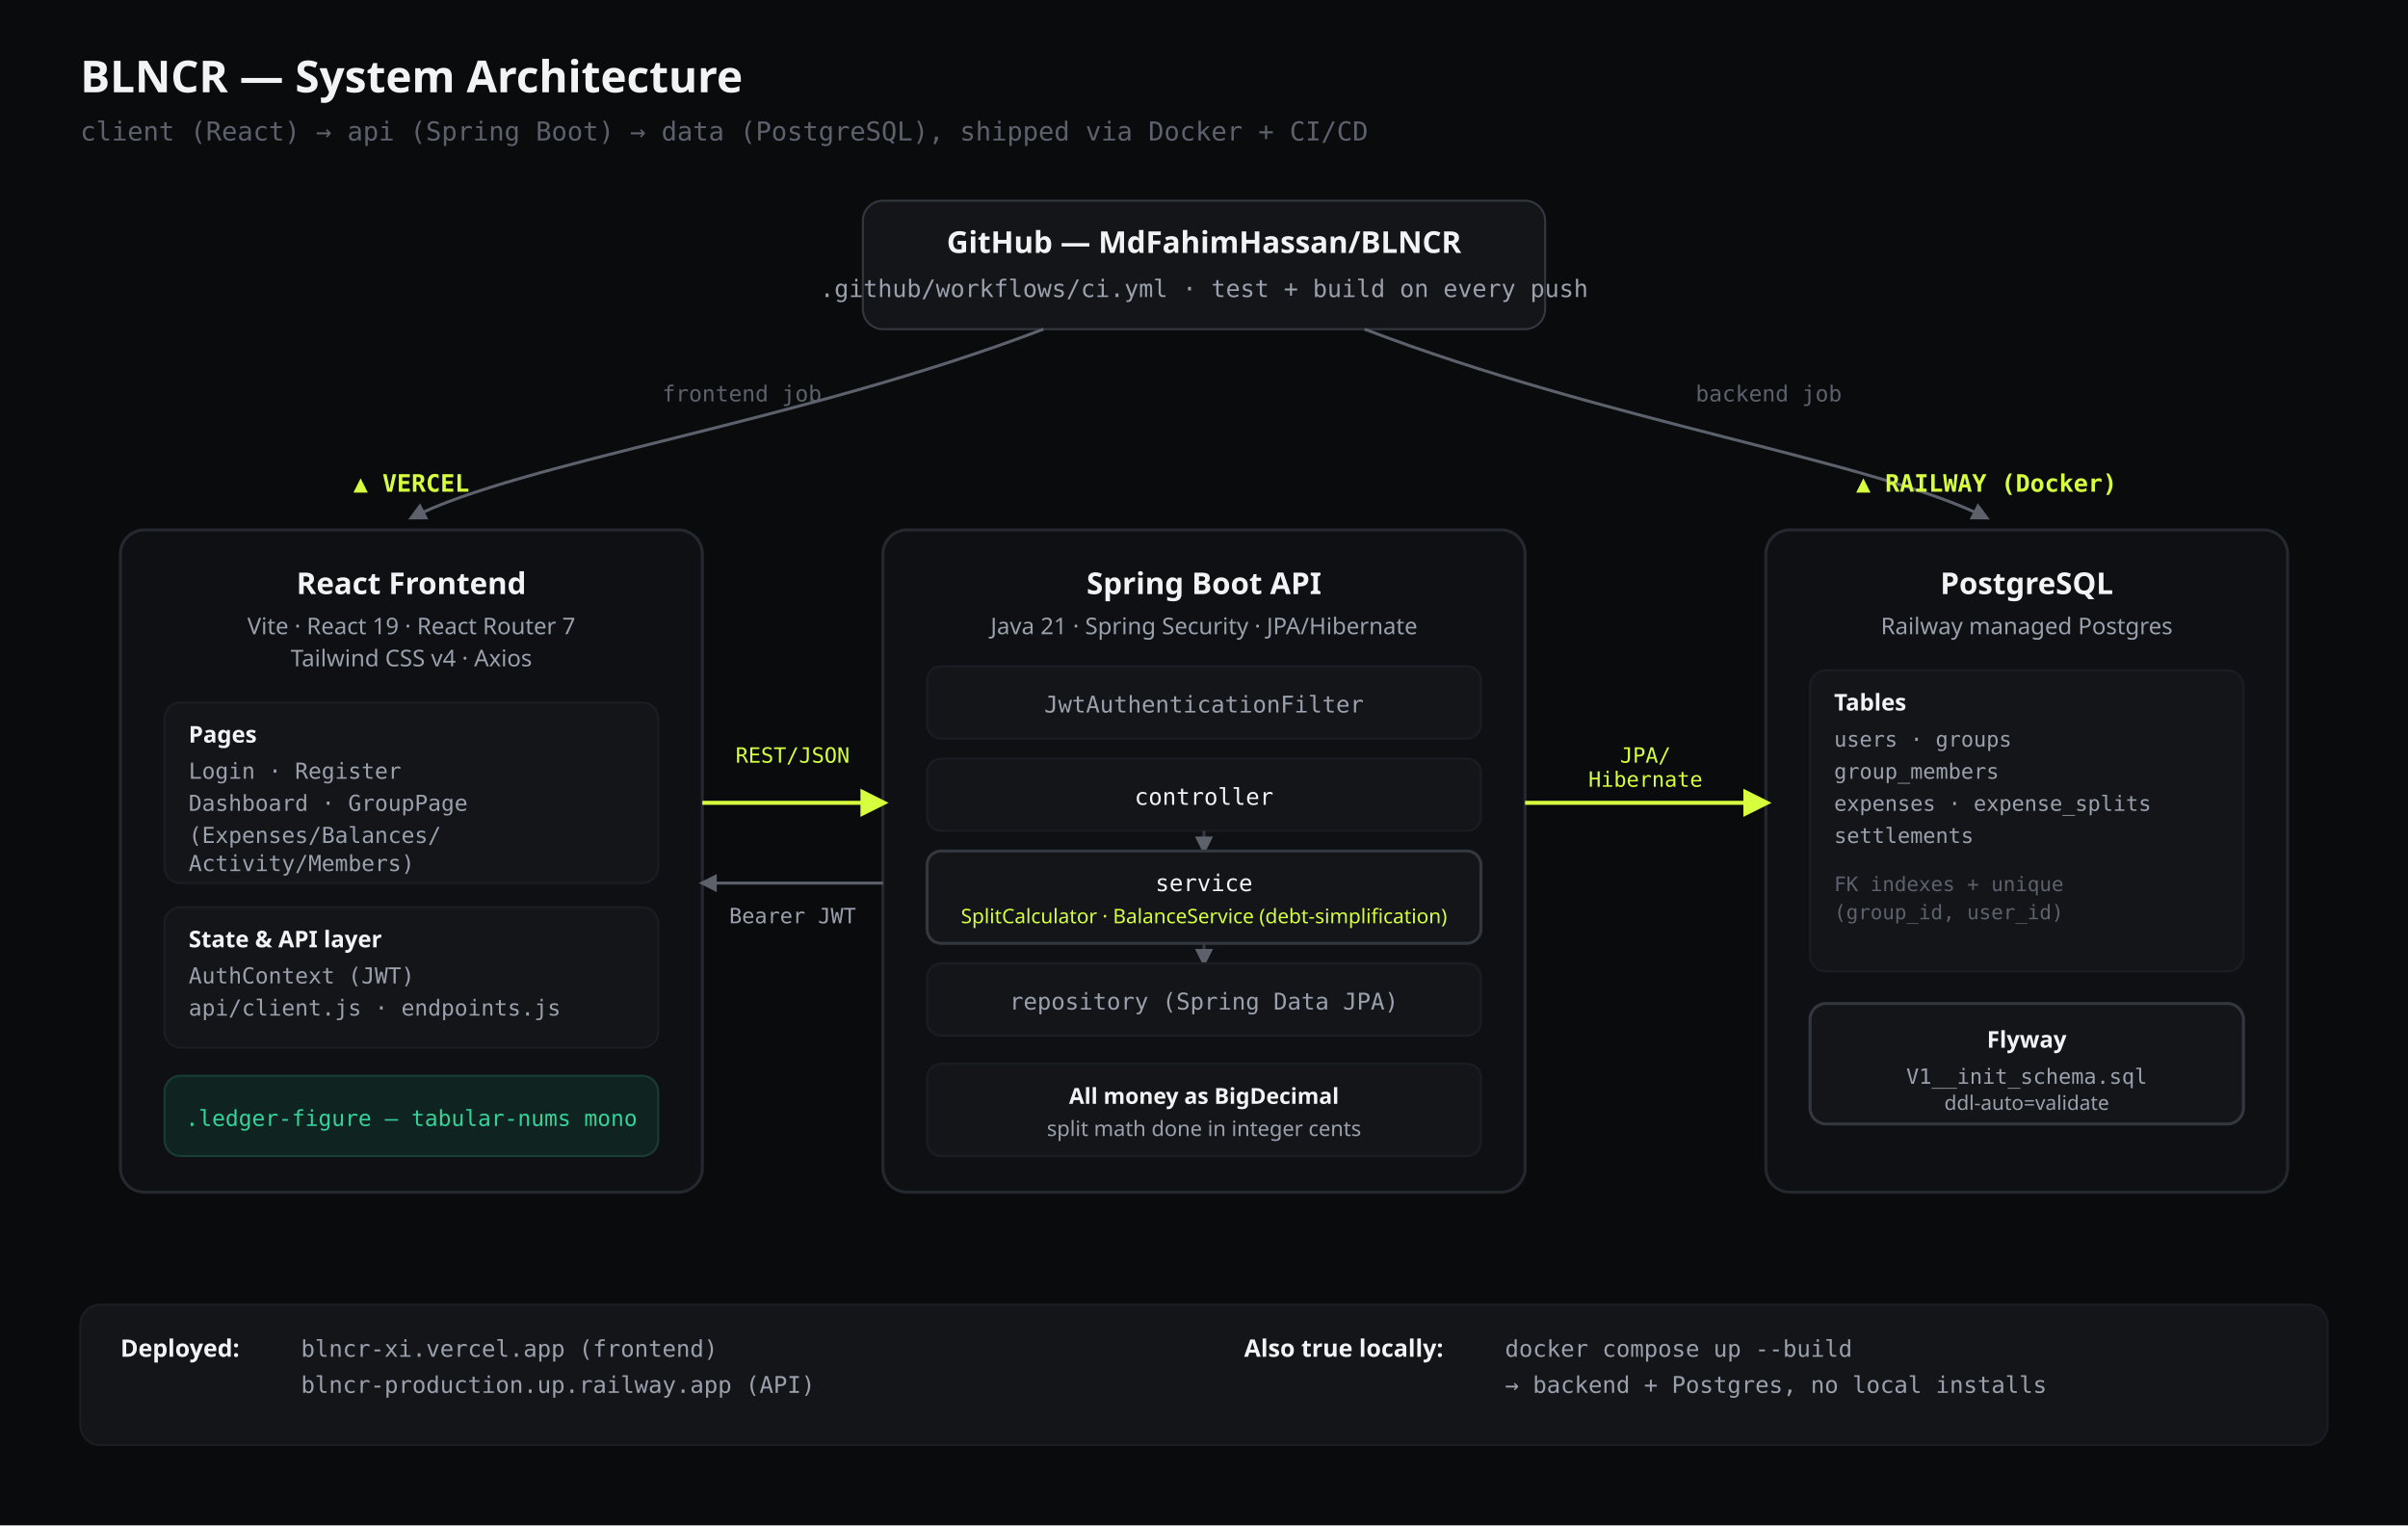
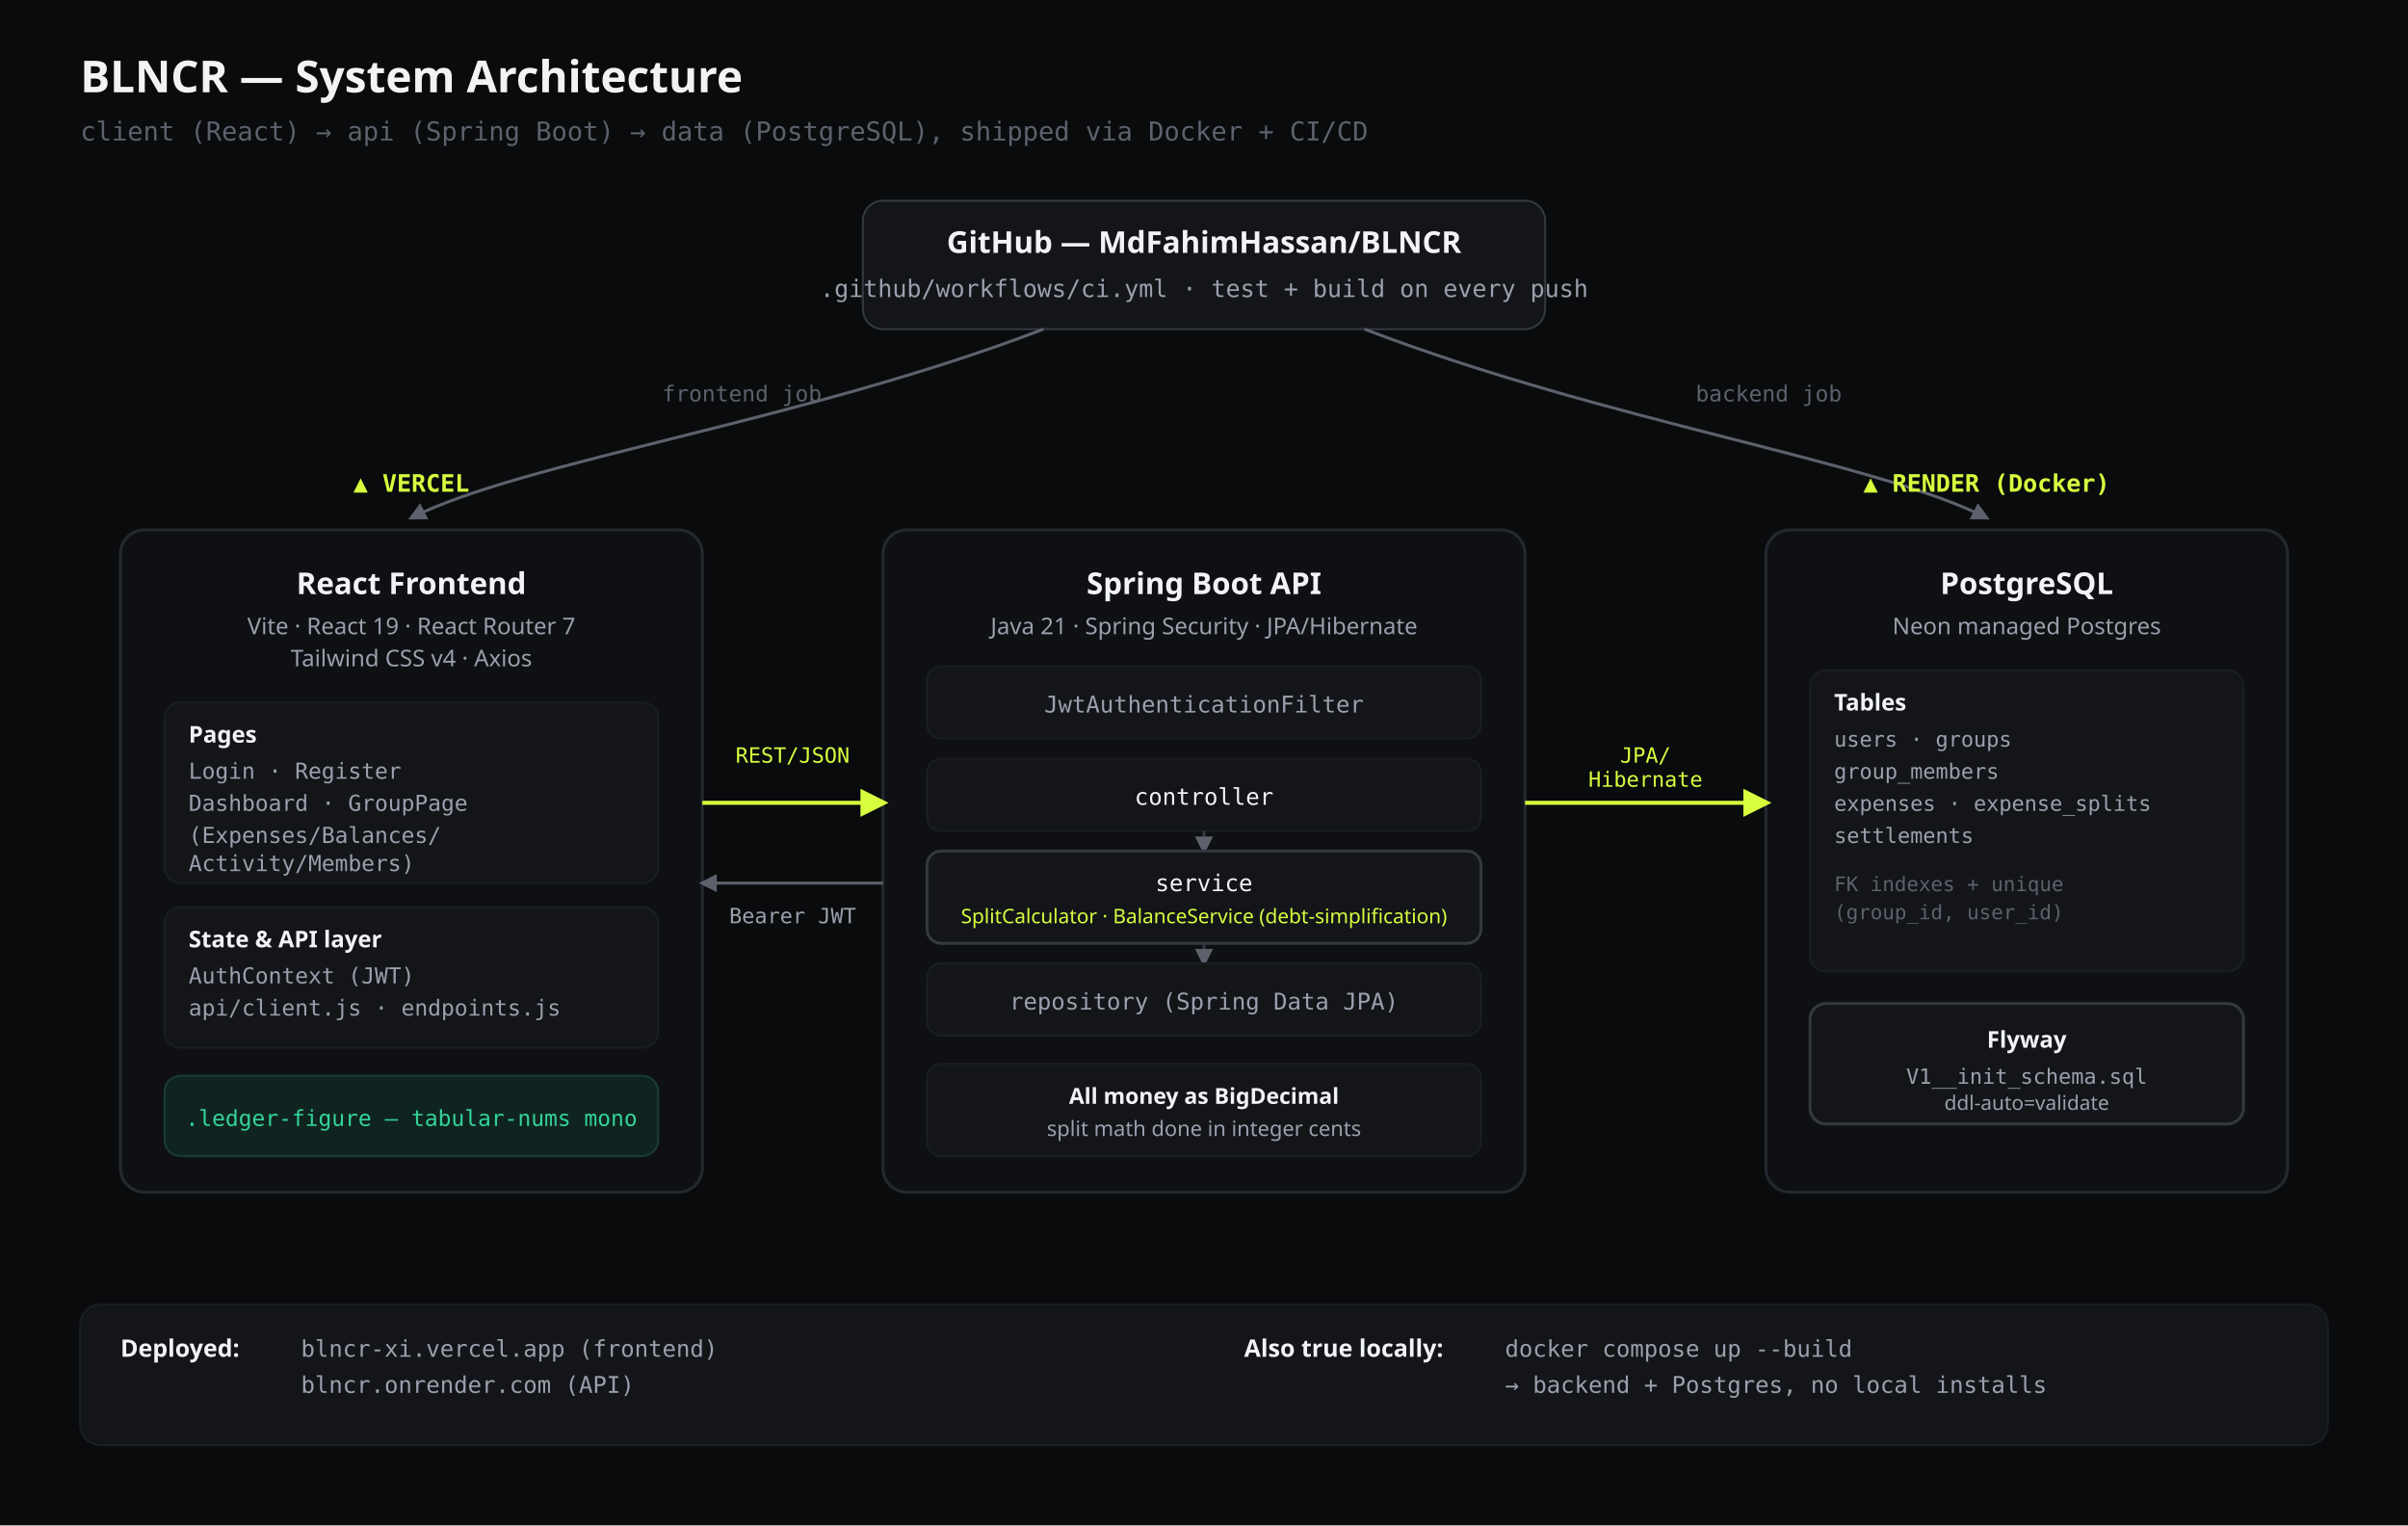
<svg xmlns="http://www.w3.org/2000/svg" viewBox="0 0 1200 760" font-family="'Geist Sans', ui-sans-serif, system-ui, sans-serif">
  <defs>
    <marker id="arrow" viewBox="0 0 10 10" refX="8" refY="5" markerWidth="7" markerHeight="7" orient="auto-start-reverse">
      <path d="M0,0 L10,5 L0,10 z" fill="#d7ff3e" />
    </marker>
    <marker id="arrowSoft" viewBox="0 0 10 10" refX="8" refY="5" markerWidth="6" markerHeight="6" orient="auto-start-reverse">
      <path d="M0,0 L10,5 L0,10 z" fill="#5c616c" />
    </marker>
  </defs>
  <rect x="0" y="0" width="1200" height="760" fill="#0a0b0d" />
  <text x="40" y="46" fill="#f2f3f5" font-size="22" font-weight="700">BLNCR — System Architecture</text>
  <text x="40" y="70" fill="#5c616c" font-size="13" font-family="'Geist Mono', ui-monospace, monospace">client (React) → api (Spring Boot) → data (PostgreSQL), shipped via Docker + CI/CD</text>
  <rect x="430" y="100" width="340" height="64" rx="10" fill="#131519" stroke="#33383f" />
  <text x="600" y="126" fill="#f2f3f5" font-size="15" font-weight="600" text-anchor="middle">GitHub — MdFahimHassan/BLNCR</text>
  <text x="600" y="148" fill="#9aa0ac" font-size="12" font-family="'Geist Mono', ui-monospace, monospace" text-anchor="middle">.github/workflows/ci.yml · test + build on every push</text>
  <path d="M520,164 C 400,210 260,230 205,258" fill="none" stroke="#5c616c" stroke-width="1.5" marker-end="url(#arrowSoft)" />
  <path d="M680,164 C 800,210 935,230 990,258" fill="none" stroke="#5c616c" stroke-width="1.5" marker-end="url(#arrowSoft)" />
  <text x="330" y="200" fill="#5c616c" font-size="11" font-family="'Geist Mono', ui-monospace, monospace">frontend job</text>
  <text x="845" y="200" fill="#5c616c" font-size="11" font-family="'Geist Mono', ui-monospace, monospace">backend job</text>
  <text x="205" y="245" fill="#d7ff3e" font-size="12" font-weight="600" text-anchor="middle" font-family="'Geist Mono', ui-monospace, monospace">▲ VERCEL</text>
-   <text x="990" y="245" fill="#d7ff3e" font-size="12" font-weight="600" text-anchor="middle" font-family="'Geist Mono', ui-monospace, monospace">▲ RAILWAY (Docker)</text>
+   <text x="990" y="245" fill="#d7ff3e" font-size="12" font-weight="600" text-anchor="middle" font-family="'Geist Mono', ui-monospace, monospace">▲ RENDER (Docker)</text>
  <rect x="60" y="264" width="290" height="330" rx="12" fill="#0e1013" stroke="#24282f" stroke-width="1.5" />
  <text x="205" y="296" fill="#f2f3f5" font-size="15" font-weight="700" text-anchor="middle">React Frontend</text>
  <text x="205" y="316" fill="#9aa0ac" font-size="11.5" text-anchor="middle">Vite · React 19 · React Router 7</text>
  <text x="205" y="332" fill="#9aa0ac" font-size="11.5" text-anchor="middle">Tailwind CSS v4 · Axios</text>
  <rect x="82" y="350" width="246" height="90" rx="8" fill="#131519" stroke="#1a1d23" />
  <text x="94" y="370" fill="#f2f3f5" font-size="11.5" font-weight="600">Pages</text>
  <text x="94" y="388" fill="#9aa0ac" font-size="11" font-family="'Geist Mono', ui-monospace, monospace">Login · Register</text>
  <text x="94" y="404" fill="#9aa0ac" font-size="11" font-family="'Geist Mono', ui-monospace, monospace">Dashboard · GroupPage</text>
  <text x="94" y="420" fill="#9aa0ac" font-size="11" font-family="'Geist Mono', ui-monospace, monospace">  (Expenses/Balances/</text>
  <text x="94" y="434" fill="#9aa0ac" font-size="11" font-family="'Geist Mono', ui-monospace, monospace">   Activity/Members)</text>
  <rect x="82" y="452" width="246" height="70" rx="8" fill="#131519" stroke="#1a1d23" />
  <text x="94" y="472" fill="#f2f3f5" font-size="11.5" font-weight="600">State &amp; API layer</text>
  <text x="94" y="490" fill="#9aa0ac" font-size="11" font-family="'Geist Mono', ui-monospace, monospace">AuthContext (JWT)</text>
  <text x="94" y="506" fill="#9aa0ac" font-size="11" font-family="'Geist Mono', ui-monospace, monospace">api/client.js · endpoints.js</text>
  <rect x="82" y="536" width="246" height="40" rx="8" fill="#0f2420" stroke="#193c33" />
  <text x="205" y="561" fill="#34d399" font-size="11" font-family="'Geist Mono', ui-monospace, monospace" text-anchor="middle">.ledger-figure — tabular-nums mono</text>
  <rect x="440" y="264" width="320" height="330" rx="12" fill="#0e1013" stroke="#24282f" stroke-width="1.5" />
  <text x="600" y="296" fill="#f2f3f5" font-size="15" font-weight="700" text-anchor="middle">Spring Boot API</text>
  <text x="600" y="316" fill="#9aa0ac" font-size="11.5" text-anchor="middle">Java 21 · Spring Security · JPA/Hibernate</text>
  <rect x="462" y="332" width="276" height="36" rx="7" fill="#131519" stroke="#1a1d23" />
  <text x="600" y="355" fill="#9aa0ac" font-size="11.5" font-family="'Geist Mono', ui-monospace, monospace" text-anchor="middle">JwtAuthenticationFilter</text>
  <rect x="462" y="378" width="276" height="36" rx="7" fill="#131519" stroke="#1a1d23" />
  <text x="600" y="401" fill="#f2f3f5" font-size="11.5" font-family="'Geist Mono', ui-monospace, monospace" text-anchor="middle">controller</text>
  <path d="M600,414 L600,424" stroke="#33383f" stroke-width="1.5" marker-end="url(#arrowSoft)" />
  <rect x="462" y="424" width="276" height="46" rx="7" fill="#131519" stroke="#33383f" stroke-width="1.5" />
  <text x="600" y="444" fill="#f2f3f5" font-size="11.5" font-family="'Geist Mono', ui-monospace, monospace" text-anchor="middle">service</text>
  <text x="600" y="460" fill="#d7ff3e" font-size="10" text-anchor="middle">SplitCalculator · BalanceService (debt-simplification)</text>
  <path d="M600,470 L600,480" stroke="#33383f" stroke-width="1.5" marker-end="url(#arrowSoft)" />
  <rect x="462" y="480" width="276" height="36" rx="7" fill="#131519" stroke="#1a1d23" />
  <text x="600" y="503" fill="#9aa0ac" font-size="11.5" font-family="'Geist Mono', ui-monospace, monospace" text-anchor="middle">repository (Spring Data JPA)</text>
  <rect x="462" y="530" width="276" height="46" rx="7" fill="#131519" stroke="#1a1d23" />
  <text x="600" y="550" fill="#f2f3f5" font-size="11" font-weight="600" text-anchor="middle">All money as BigDecimal</text>
  <text x="600" y="566" fill="#9aa0ac" font-size="10.5" text-anchor="middle">split math done in integer cents</text>
  <rect x="880" y="264" width="260" height="330" rx="12" fill="#0e1013" stroke="#24282f" stroke-width="1.5" />
  <text x="1010" y="296" fill="#f2f3f5" font-size="15" font-weight="700" text-anchor="middle">PostgreSQL</text>
-   <text x="1010" y="316" fill="#9aa0ac" font-size="11.5" text-anchor="middle">Railway managed Postgres</text>
+   <text x="1010" y="316" fill="#9aa0ac" font-size="11.5" text-anchor="middle">Neon managed Postgres</text>
  <rect x="902" y="334" width="216" height="150" rx="8" fill="#131519" stroke="#1a1d23" />
  <text x="914" y="354" fill="#f2f3f5" font-size="11.5" font-weight="600">Tables</text>
  <text x="914" y="372" fill="#9aa0ac" font-size="10.5" font-family="'Geist Mono', ui-monospace, monospace">users · groups</text>
  <text x="914" y="388" fill="#9aa0ac" font-size="10.5" font-family="'Geist Mono', ui-monospace, monospace">group_members</text>
  <text x="914" y="404" fill="#9aa0ac" font-size="10.5" font-family="'Geist Mono', ui-monospace, monospace">expenses · expense_splits</text>
  <text x="914" y="420" fill="#9aa0ac" font-size="10.5" font-family="'Geist Mono', ui-monospace, monospace">settlements</text>
  <text x="914" y="444" fill="#5c616c" font-size="10" font-family="'Geist Mono', ui-monospace, monospace">FK indexes + unique</text>
  <text x="914" y="458" fill="#5c616c" font-size="10" font-family="'Geist Mono', ui-monospace, monospace">(group_id, user_id)</text>
  <rect x="902" y="500" width="216" height="60" rx="8" fill="#131519" stroke="#33383f" stroke-width="1.5" />
  <text x="1010" y="522" fill="#f2f3f5" font-size="11.5" font-weight="600" text-anchor="middle">Flyway</text>
  <text x="1010" y="540" fill="#9aa0ac" font-size="10.5" text-anchor="middle" font-family="'Geist Mono', ui-monospace, monospace">V1__init_schema.sql</text>
  <text x="1010" y="553" fill="#9aa0ac" font-size="10" text-anchor="middle">ddl-auto=validate</text>
  <path d="M350,400 L440,400" fill="none" stroke="#d7ff3e" stroke-width="2" marker-end="url(#arrow)" />
  <text x="395" y="380" fill="#d7ff3e" font-size="10.5" text-anchor="middle" font-family="'Geist Mono', ui-monospace, monospace">REST/JSON</text>
  <path d="M440,440 L350,440" fill="none" stroke="#5c616c" stroke-width="1.5" marker-end="url(#arrowSoft)" />
  <text x="395" y="460" fill="#9aa0ac" font-size="10.5" text-anchor="middle" font-family="'Geist Mono', ui-monospace, monospace">Bearer JWT</text>
  <path d="M760,400 L880,400" fill="none" stroke="#d7ff3e" stroke-width="2" marker-end="url(#arrow)" />
  <text x="820" y="380" fill="#d7ff3e" font-size="10.5" text-anchor="middle" font-family="'Geist Mono', ui-monospace, monospace">JPA/</text>
  <text x="820" y="392" fill="#d7ff3e" font-size="10.5" text-anchor="middle" font-family="'Geist Mono', ui-monospace, monospace">Hibernate</text>
  <rect x="40" y="650" width="1120" height="70" rx="10" fill="#131519" stroke="#1a1d23" />
  <text x="60" y="676" fill="#f2f3f5" font-size="12" font-weight="600">Deployed:</text>
  <text x="150" y="676" fill="#9aa0ac" font-size="11.5" font-family="'Geist Mono', ui-monospace, monospace">blncr-xi.vercel.app  (frontend)</text>
-   <text x="150" y="694" fill="#9aa0ac" font-size="11.5" font-family="'Geist Mono', ui-monospace, monospace">blncr-production.up.railway.app  (API)</text>
+   <text x="150" y="694" fill="#9aa0ac" font-size="11.5" font-family="'Geist Mono', ui-monospace, monospace">blncr.onrender.com  (API)</text>
  <text x="620" y="676" fill="#f2f3f5" font-size="12" font-weight="600">Also true locally:</text>
  <text x="750" y="676" fill="#9aa0ac" font-size="11.5" font-family="'Geist Mono', ui-monospace, monospace">docker compose up --build</text>
  <text x="750" y="694" fill="#9aa0ac" font-size="11.5" font-family="'Geist Mono', ui-monospace, monospace">→ backend + Postgres, no local installs</text>
</svg>
